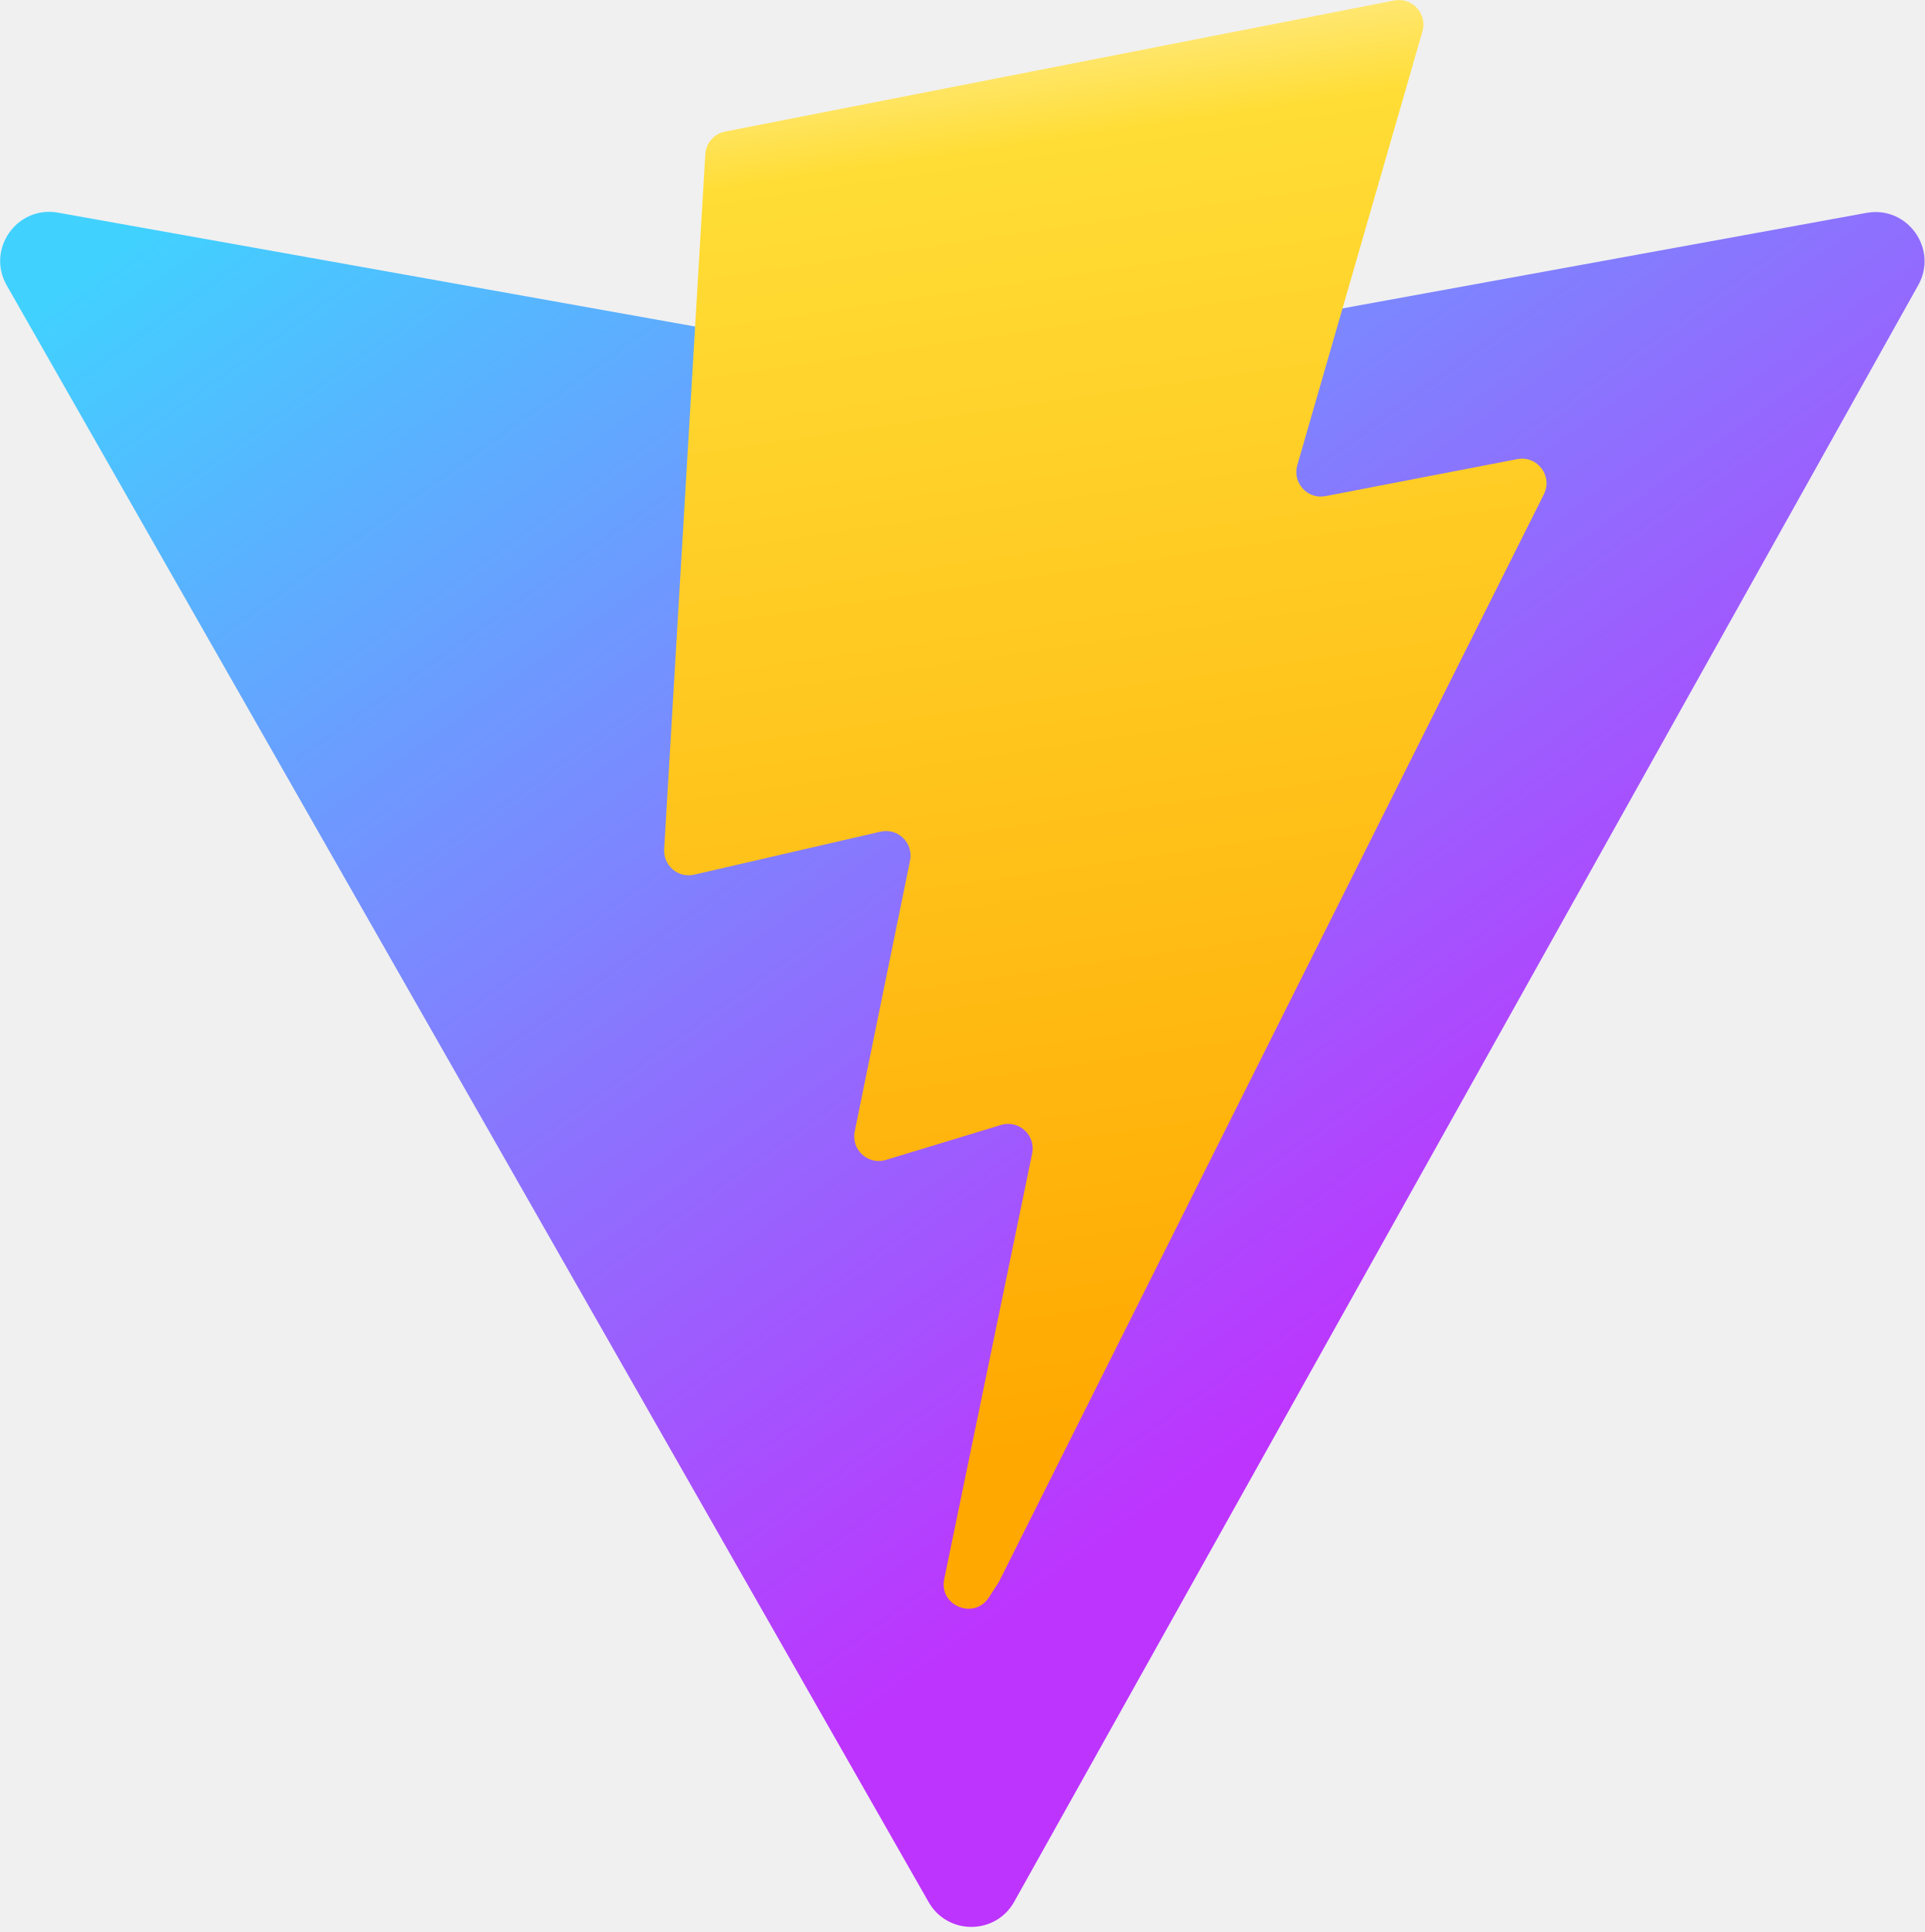
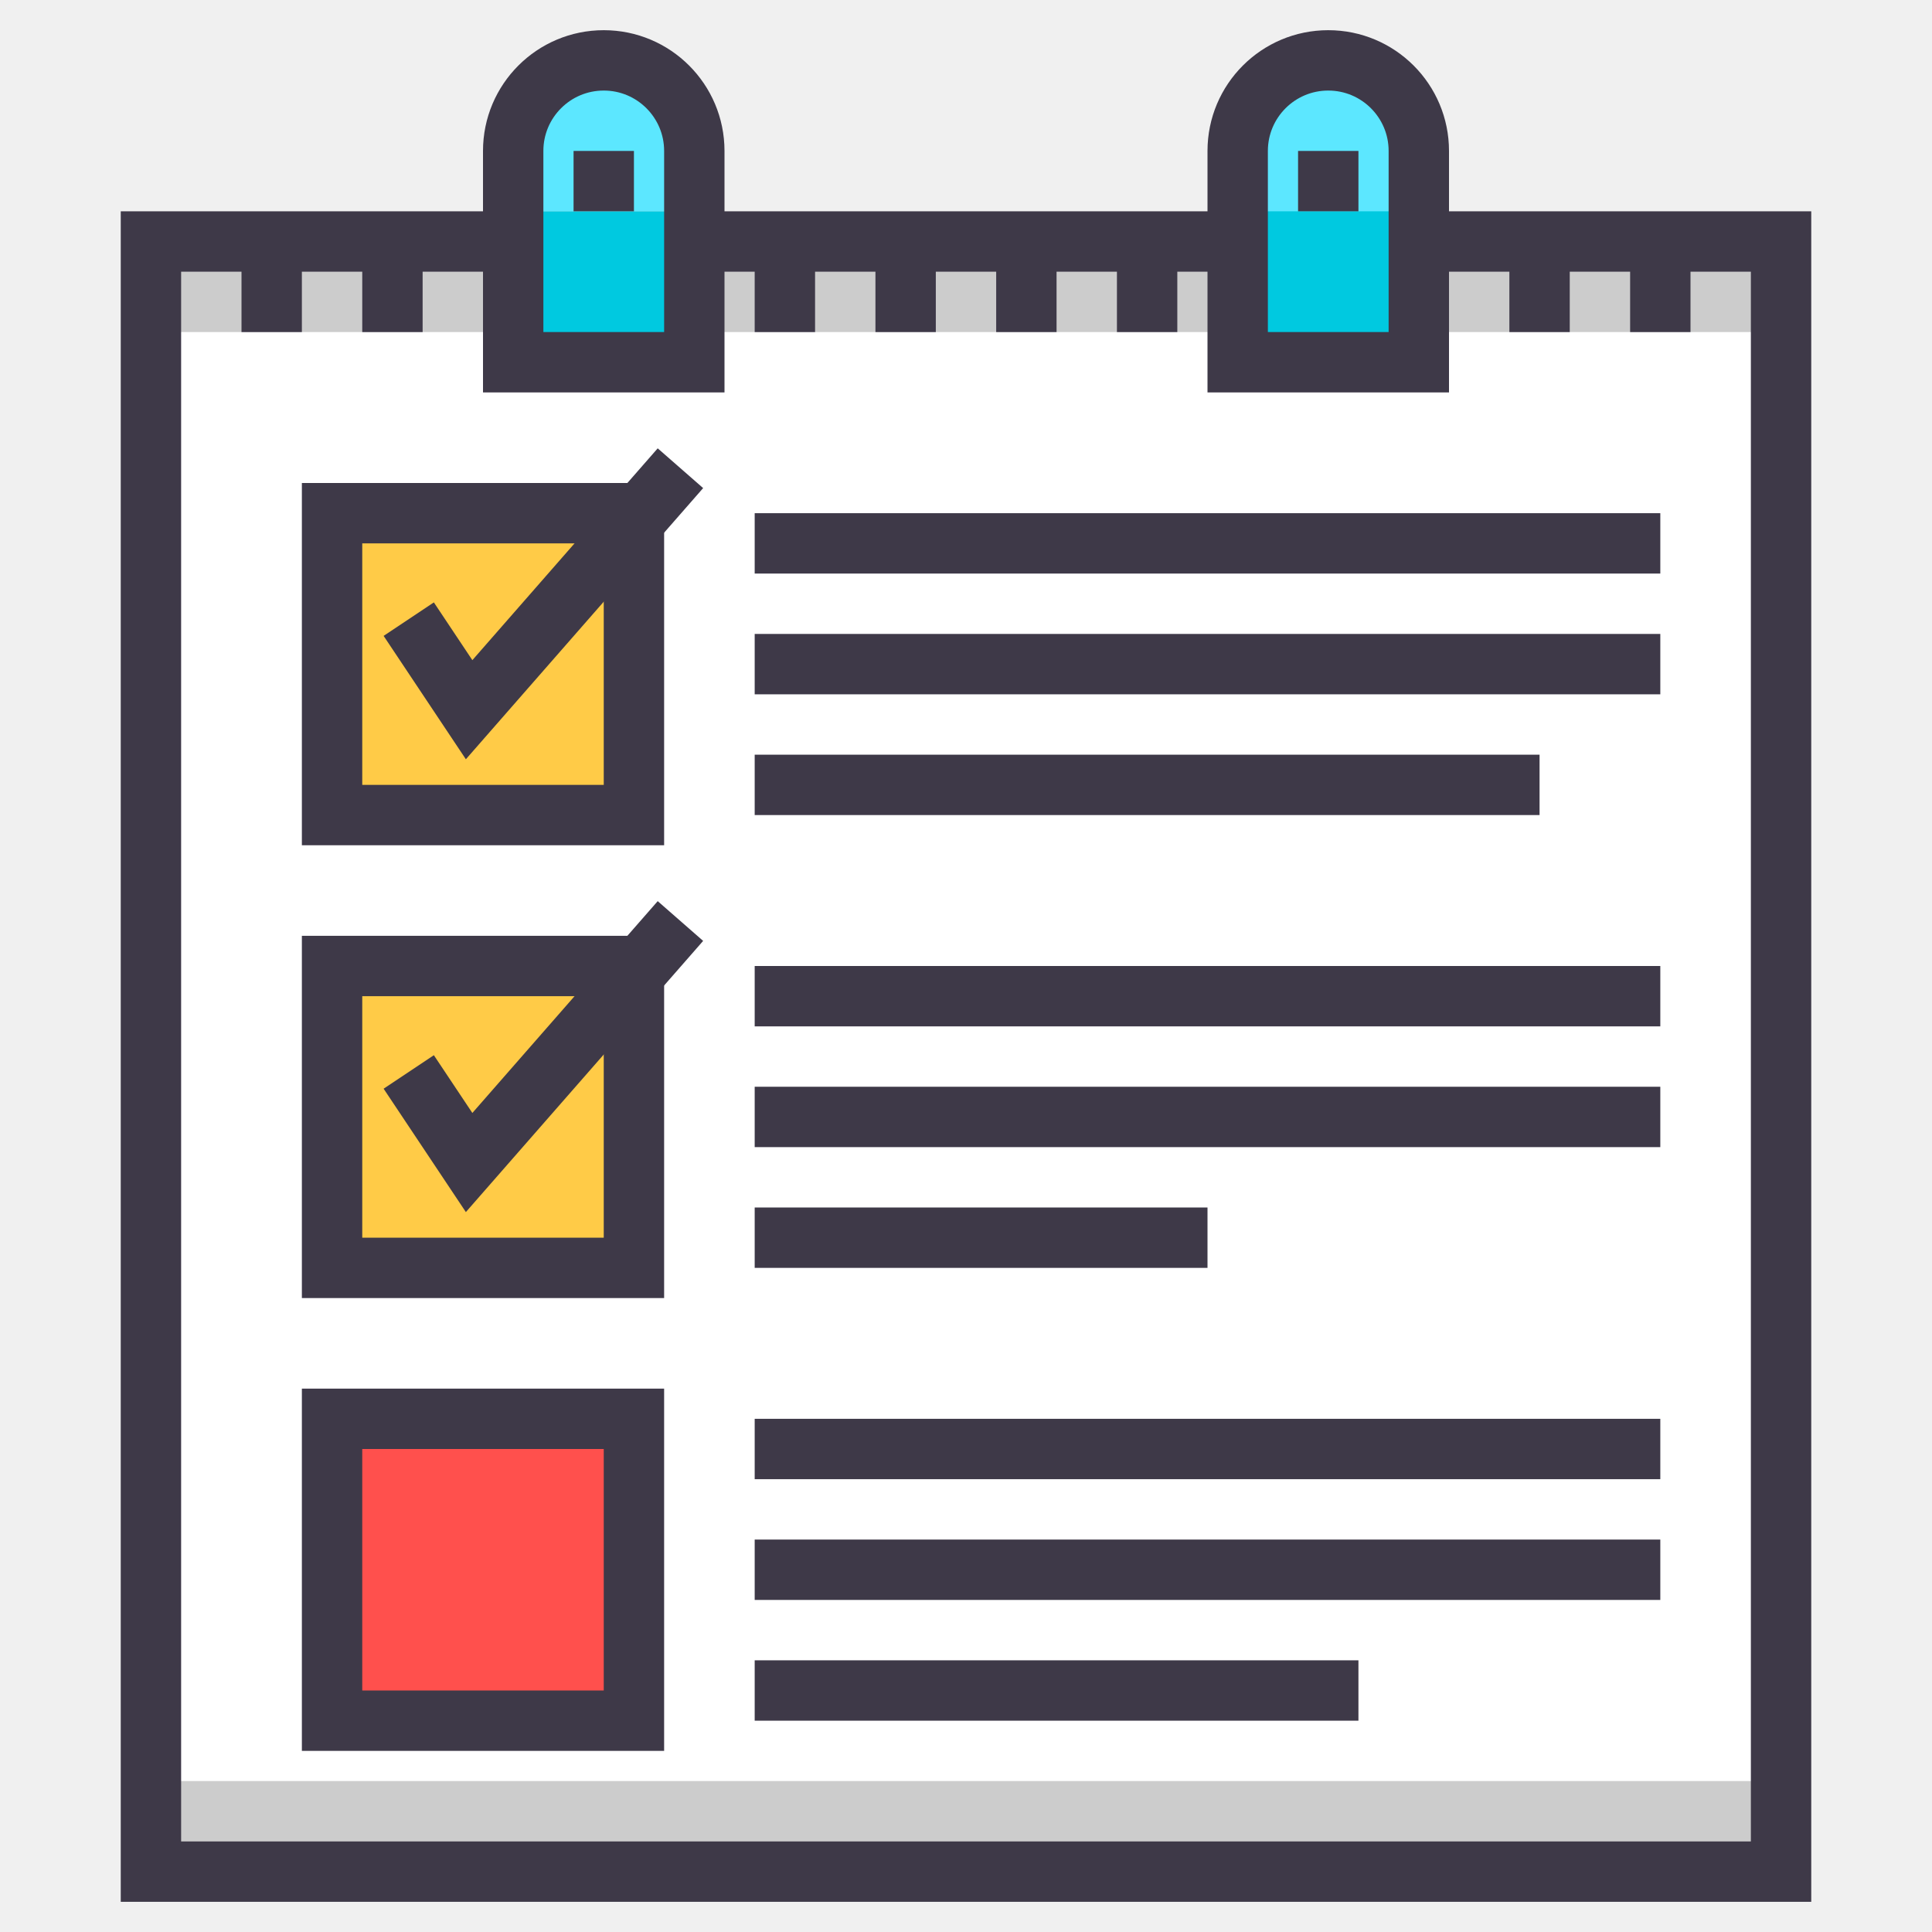
- <svg xmlns="http://www.w3.org/2000/svg" aria-hidden="true" role="img" class="iconify iconify--logos" width="31.88" height="32" preserveAspectRatio="xMidYMid meet" viewBox="0 0 256 257">
-   <defs>
-     <linearGradient id="IconifyId1813088fe1fbc01fb466" x1="-.828%" x2="57.636%" y1="7.652%" y2="78.411%">
-       <stop offset="0%" stop-color="#41D1FF" />
-       <stop offset="100%" stop-color="#BD34FE" />
-     </linearGradient>
-     <linearGradient id="IconifyId1813088fe1fbc01fb467" x1="43.376%" x2="50.316%" y1="2.242%" y2="89.03%">
-       <stop offset="0%" stop-color="#FFEA83" />
-       <stop offset="8.333%" stop-color="#FFDD35" />
-       <stop offset="100%" stop-color="#FFA800" />
-     </linearGradient>
-   </defs>
-   <path fill="url(#IconifyId1813088fe1fbc01fb466)" d="M255.153 37.938L134.897 252.976c-2.483 4.44-8.862 4.466-11.382.048L.875 37.958c-2.746-4.814 1.371-10.646 6.827-9.67l120.385 21.517a6.537 6.537 0 0 0 2.322-.004l117.867-21.483c5.438-.991 9.574 4.796 6.877 9.62Z" />
-   <path fill="url(#IconifyId1813088fe1fbc01fb467)" d="M185.432.063L96.44 17.501a3.268 3.268 0 0 0-2.634 3.014l-5.474 92.456a3.268 3.268 0 0 0 3.997 3.378l24.777-5.718c2.318-.535 4.413 1.507 3.936 3.838l-7.361 36.047c-.495 2.426 1.782 4.5 4.151 3.78l15.304-4.649c2.372-.72 4.652 1.36 4.15 3.788l-11.698 56.621c-.732 3.542 3.979 5.473 5.943 2.437l1.313-2.028l72.516-144.72c1.215-2.423-.88-5.186-3.54-4.672l-25.505 4.922c-2.396.462-4.435-1.77-3.759-4.114l16.646-57.705c.677-2.35-1.37-4.583-3.769-4.113Z" />
+ <svg xmlns="http://www.w3.org/2000/svg" viewBox="0 0 64 64">
+   <g id="to-do-list">
+     <polyline points="47 8 59 8 59 62 5 62 5 8 17 8" fill="#ccc" />
+     <polyline points="47 11 59 11 59 59 5 59 5 11 17 11" fill="#fff" />
+     <rect x="11" y="17" width="10" height="10" fill="#ffcb47" />
+     <rect x="11" y="32" width="10" height="10" fill="#ffcb47" />
+     <rect x="11" y="47" width="10" height="10" fill="#ff504d" />
+     <path d="M23,7V5a3,3,0,0,0-3-3h0a3,3,0,0,0-3,3V7" fill="#5ce7ff" />
+     <polyline points="17 7 17 12 23 12 23 7" fill="#00c9e0" />
+     <path d="M47,8V5a3,3,0,0,0-3-3h0a3,3,0,0,0-3,3V8" fill="#5ce7ff" />
+     <polyline points="41 7 41 12 47 12 47 7" fill="#00c9e0" />
+     <line x1="23" y1="8" x2="41" y2="8" fill="none" stroke="#3e3948" stroke-miterlimit="10" stroke-width="2" />
+     <polyline points="47 8 59 8 59 62 5 62 5 8 17 8" fill="none" stroke="#3e3948" stroke-miterlimit="10" stroke-width="2" />
+     <path d="M20,2h0a3,3,0,0,1,3,3v7a0,0,0,0,1,0,0H17a0,0,0,0,1,0,0V5A3,3,0,0,1,20,2Z" fill="none" stroke="#3e3948" stroke-miterlimit="10" stroke-width="2" />
+     <path d="M44,2h0a3,3,0,0,1,3,3v7a0,0,0,0,1,0,0H41a0,0,0,0,1,0,0V5a3,3,0,0,1,3-3Z" fill="none" stroke="#3e3948" stroke-miterlimit="10" stroke-width="2" />
+     <line x1="9" y1="8" x2="9" y2="11" fill="none" stroke="#3e3948" stroke-miterlimit="10" stroke-width="2" />
+     <line x1="13" y1="8" x2="13" y2="11" fill="none" stroke="#3e3948" stroke-miterlimit="10" stroke-width="2" />
+     <line x1="55" y1="8" x2="55" y2="11" fill="none" stroke="#3e3948" stroke-miterlimit="10" stroke-width="2" />
+     <line x1="51" y1="8" x2="51" y2="11" fill="none" stroke="#3e3948" stroke-miterlimit="10" stroke-width="2" />
+     <line x1="38" y1="8" x2="38" y2="11" fill="none" stroke="#3e3948" stroke-miterlimit="10" stroke-width="2" />
+     <line x1="34" y1="8" x2="34" y2="11" fill="none" stroke="#3e3948" stroke-miterlimit="10" stroke-width="2" />
+     <line x1="30" y1="8" x2="30" y2="11" fill="none" stroke="#3e3948" stroke-miterlimit="10" stroke-width="2" />
+     <line x1="26" y1="8" x2="26" y2="11" fill="none" stroke="#3e3948" stroke-miterlimit="10" stroke-width="2" />
+     <line x1="19" y1="6" x2="21" y2="6" fill="none" stroke="#3e3948" stroke-miterlimit="10" stroke-width="2" />
+     <line x1="43" y1="6" x2="45" y2="6" fill="none" stroke="#3e3948" stroke-miterlimit="10" stroke-width="2" />
+     <rect x="11" y="17" width="10" height="10" fill="none" stroke="#3e3948" stroke-miterlimit="10" stroke-width="2" />
+     <rect x="11" y="32" width="10" height="10" fill="none" stroke="#3e3948" stroke-miterlimit="10" stroke-width="2" />
+     <rect x="11" y="47" width="10" height="10" fill="none" stroke="#3e3948" stroke-miterlimit="10" stroke-width="2" />
+     <line x1="25" y1="18" x2="55" y2="18" fill="none" stroke="#3e3948" stroke-miterlimit="10" stroke-width="2" />
+     <line x1="25" y1="22" x2="55" y2="22" fill="none" stroke="#3e3948" stroke-miterlimit="10" stroke-width="2" />
+     <line x1="25" y1="26" x2="51" y2="26" fill="none" stroke="#3e3948" stroke-miterlimit="10" stroke-width="2" />
+     <line x1="25" y1="48" x2="55" y2="48" fill="none" stroke="#3e3948" stroke-miterlimit="10" stroke-width="2" />
+     <line x1="25" y1="52" x2="55" y2="52" fill="none" stroke="#3e3948" stroke-miterlimit="10" stroke-width="2" />
+     <line x1="25" y1="56" x2="45" y2="56" fill="none" stroke="#3e3948" stroke-miterlimit="10" stroke-width="2" />
+     <line x1="25" y1="33" x2="55" y2="33" fill="none" stroke="#3e3948" stroke-miterlimit="10" stroke-width="2" />
+     <line x1="25" y1="37" x2="55" y2="37" fill="none" stroke="#3e3948" stroke-miterlimit="10" stroke-width="2" />
+     <line x1="25" y1="41" x2="40" y2="41" fill="none" stroke="#3e3948" stroke-miterlimit="10" stroke-width="2" />
+     <polyline points="13.54 35.51 15.54 38.51 22.54 30.51" fill="none" stroke="#3e3948" stroke-miterlimit="10" stroke-width="2" />
+     <polyline points="13.54 20.51 15.54 23.51 22.54 15.51" fill="none" stroke="#3e3948" stroke-miterlimit="10" stroke-width="2" />
+   </g>
</svg>
